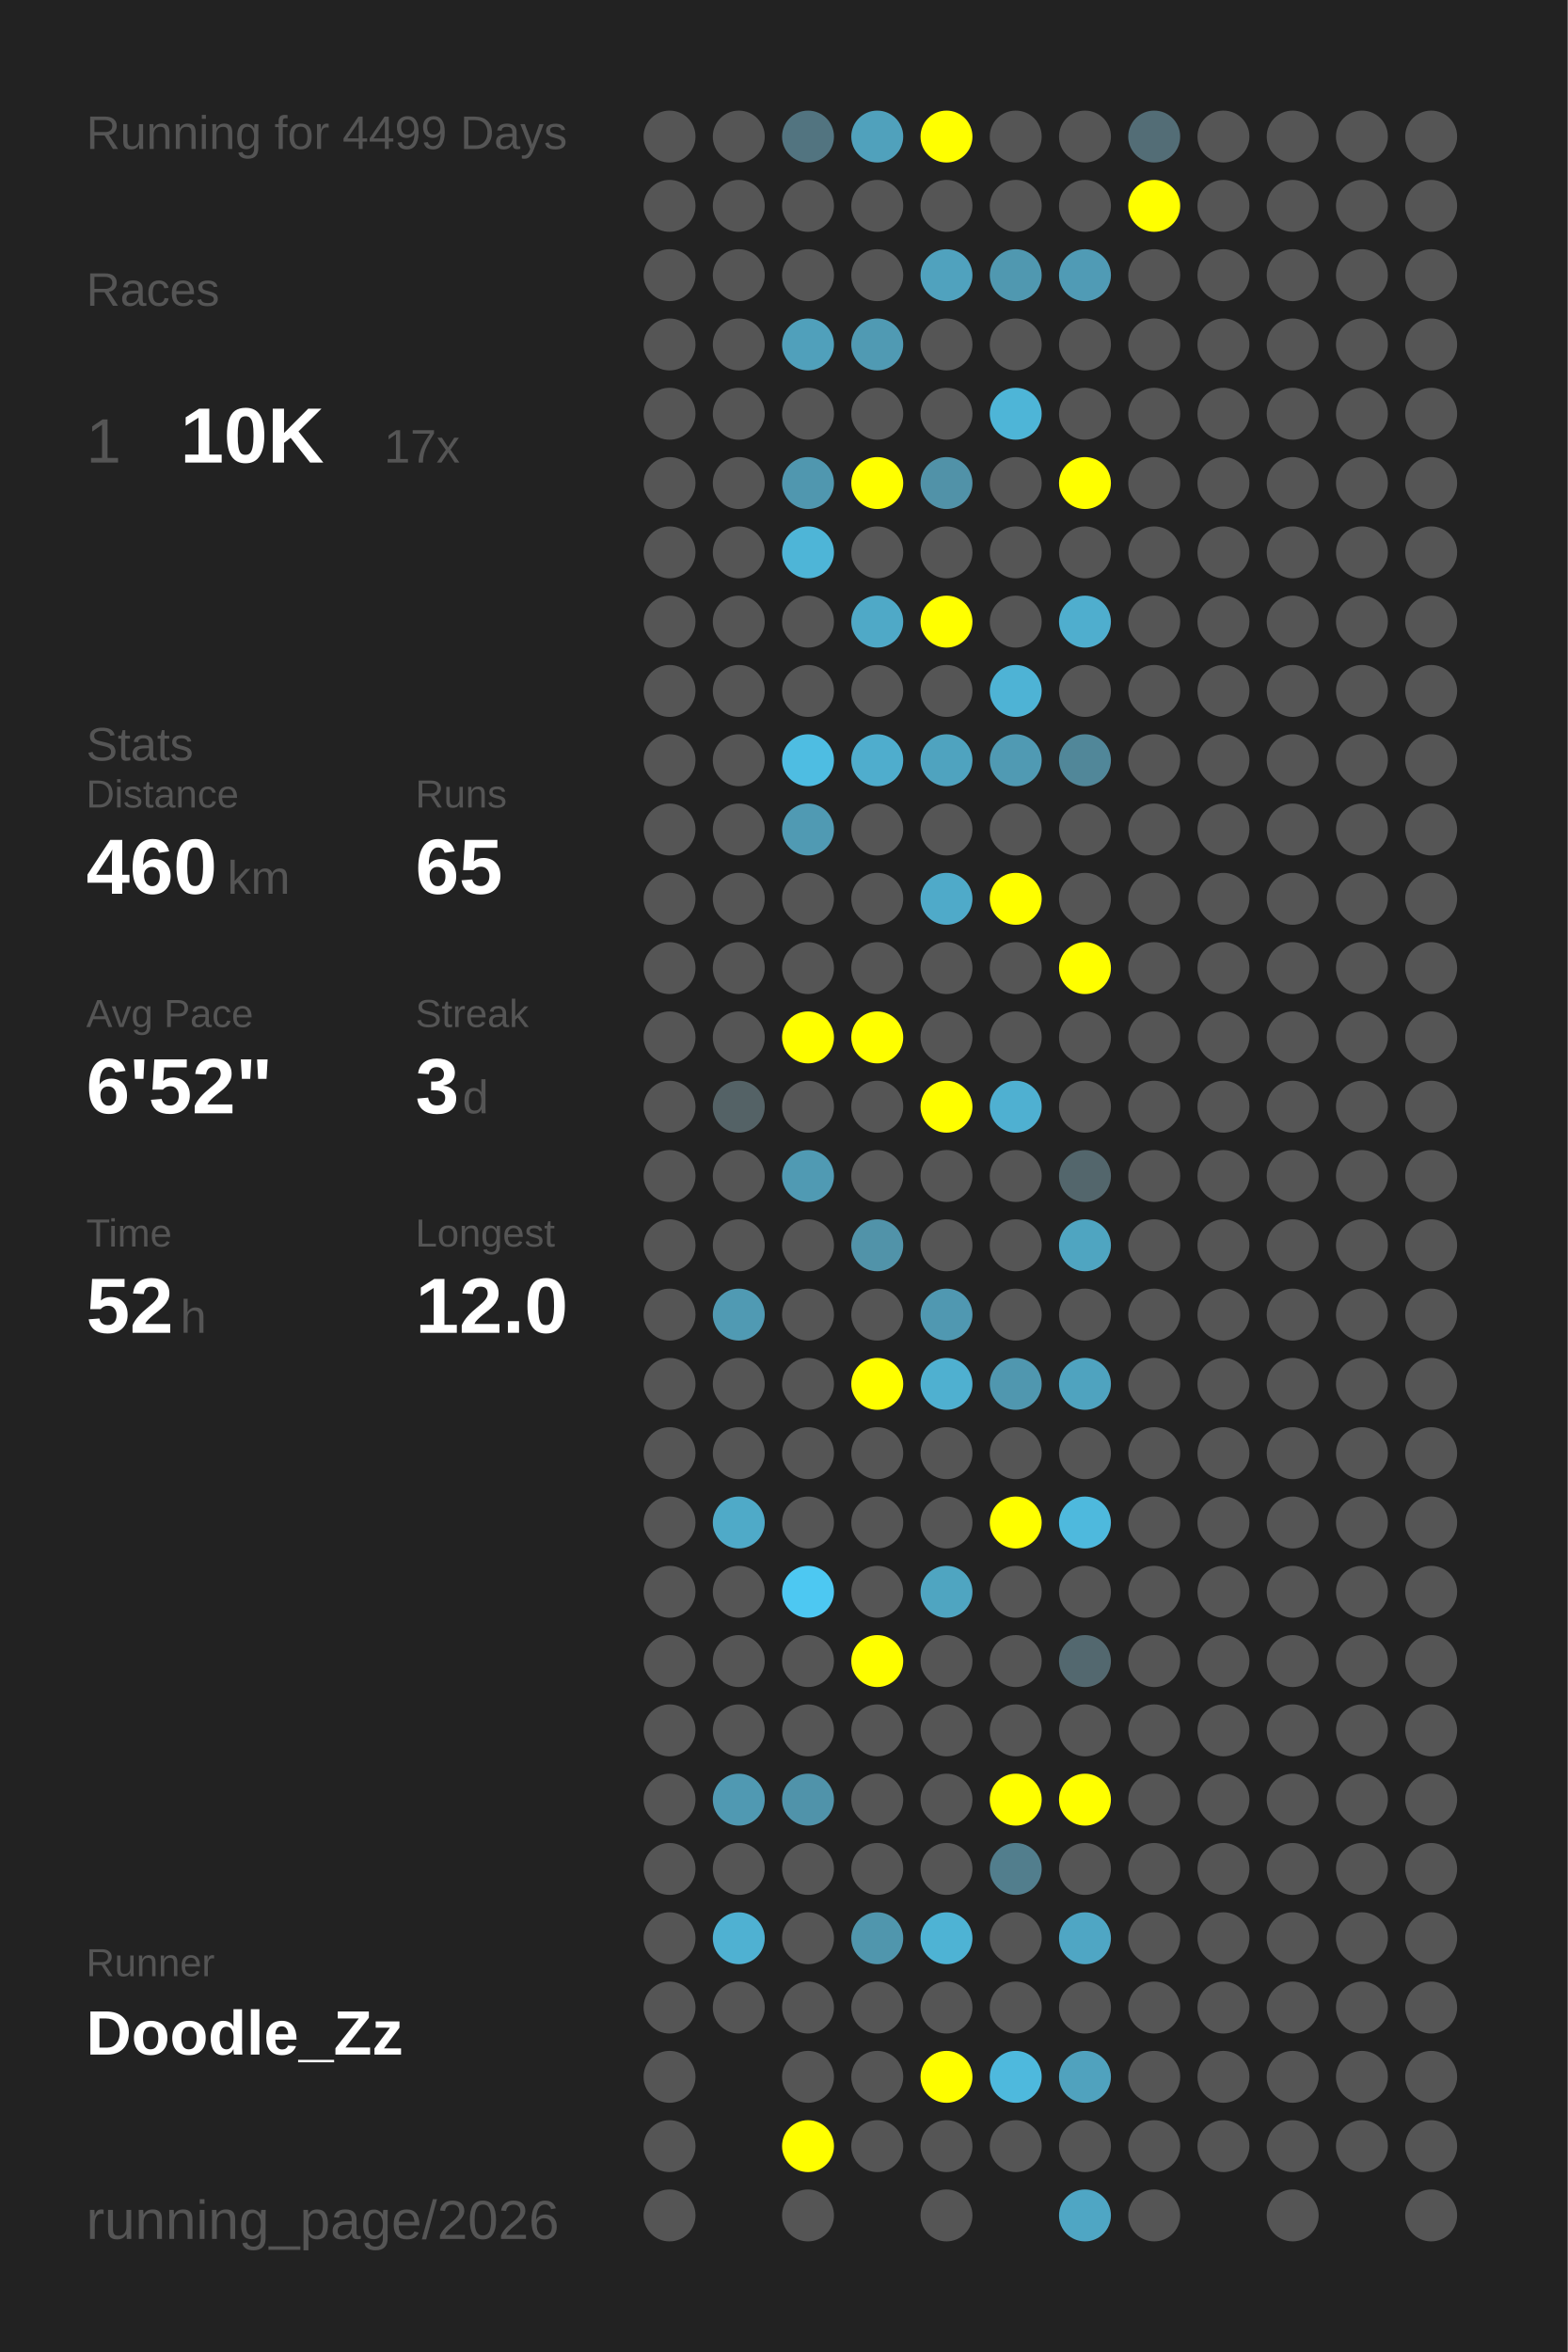
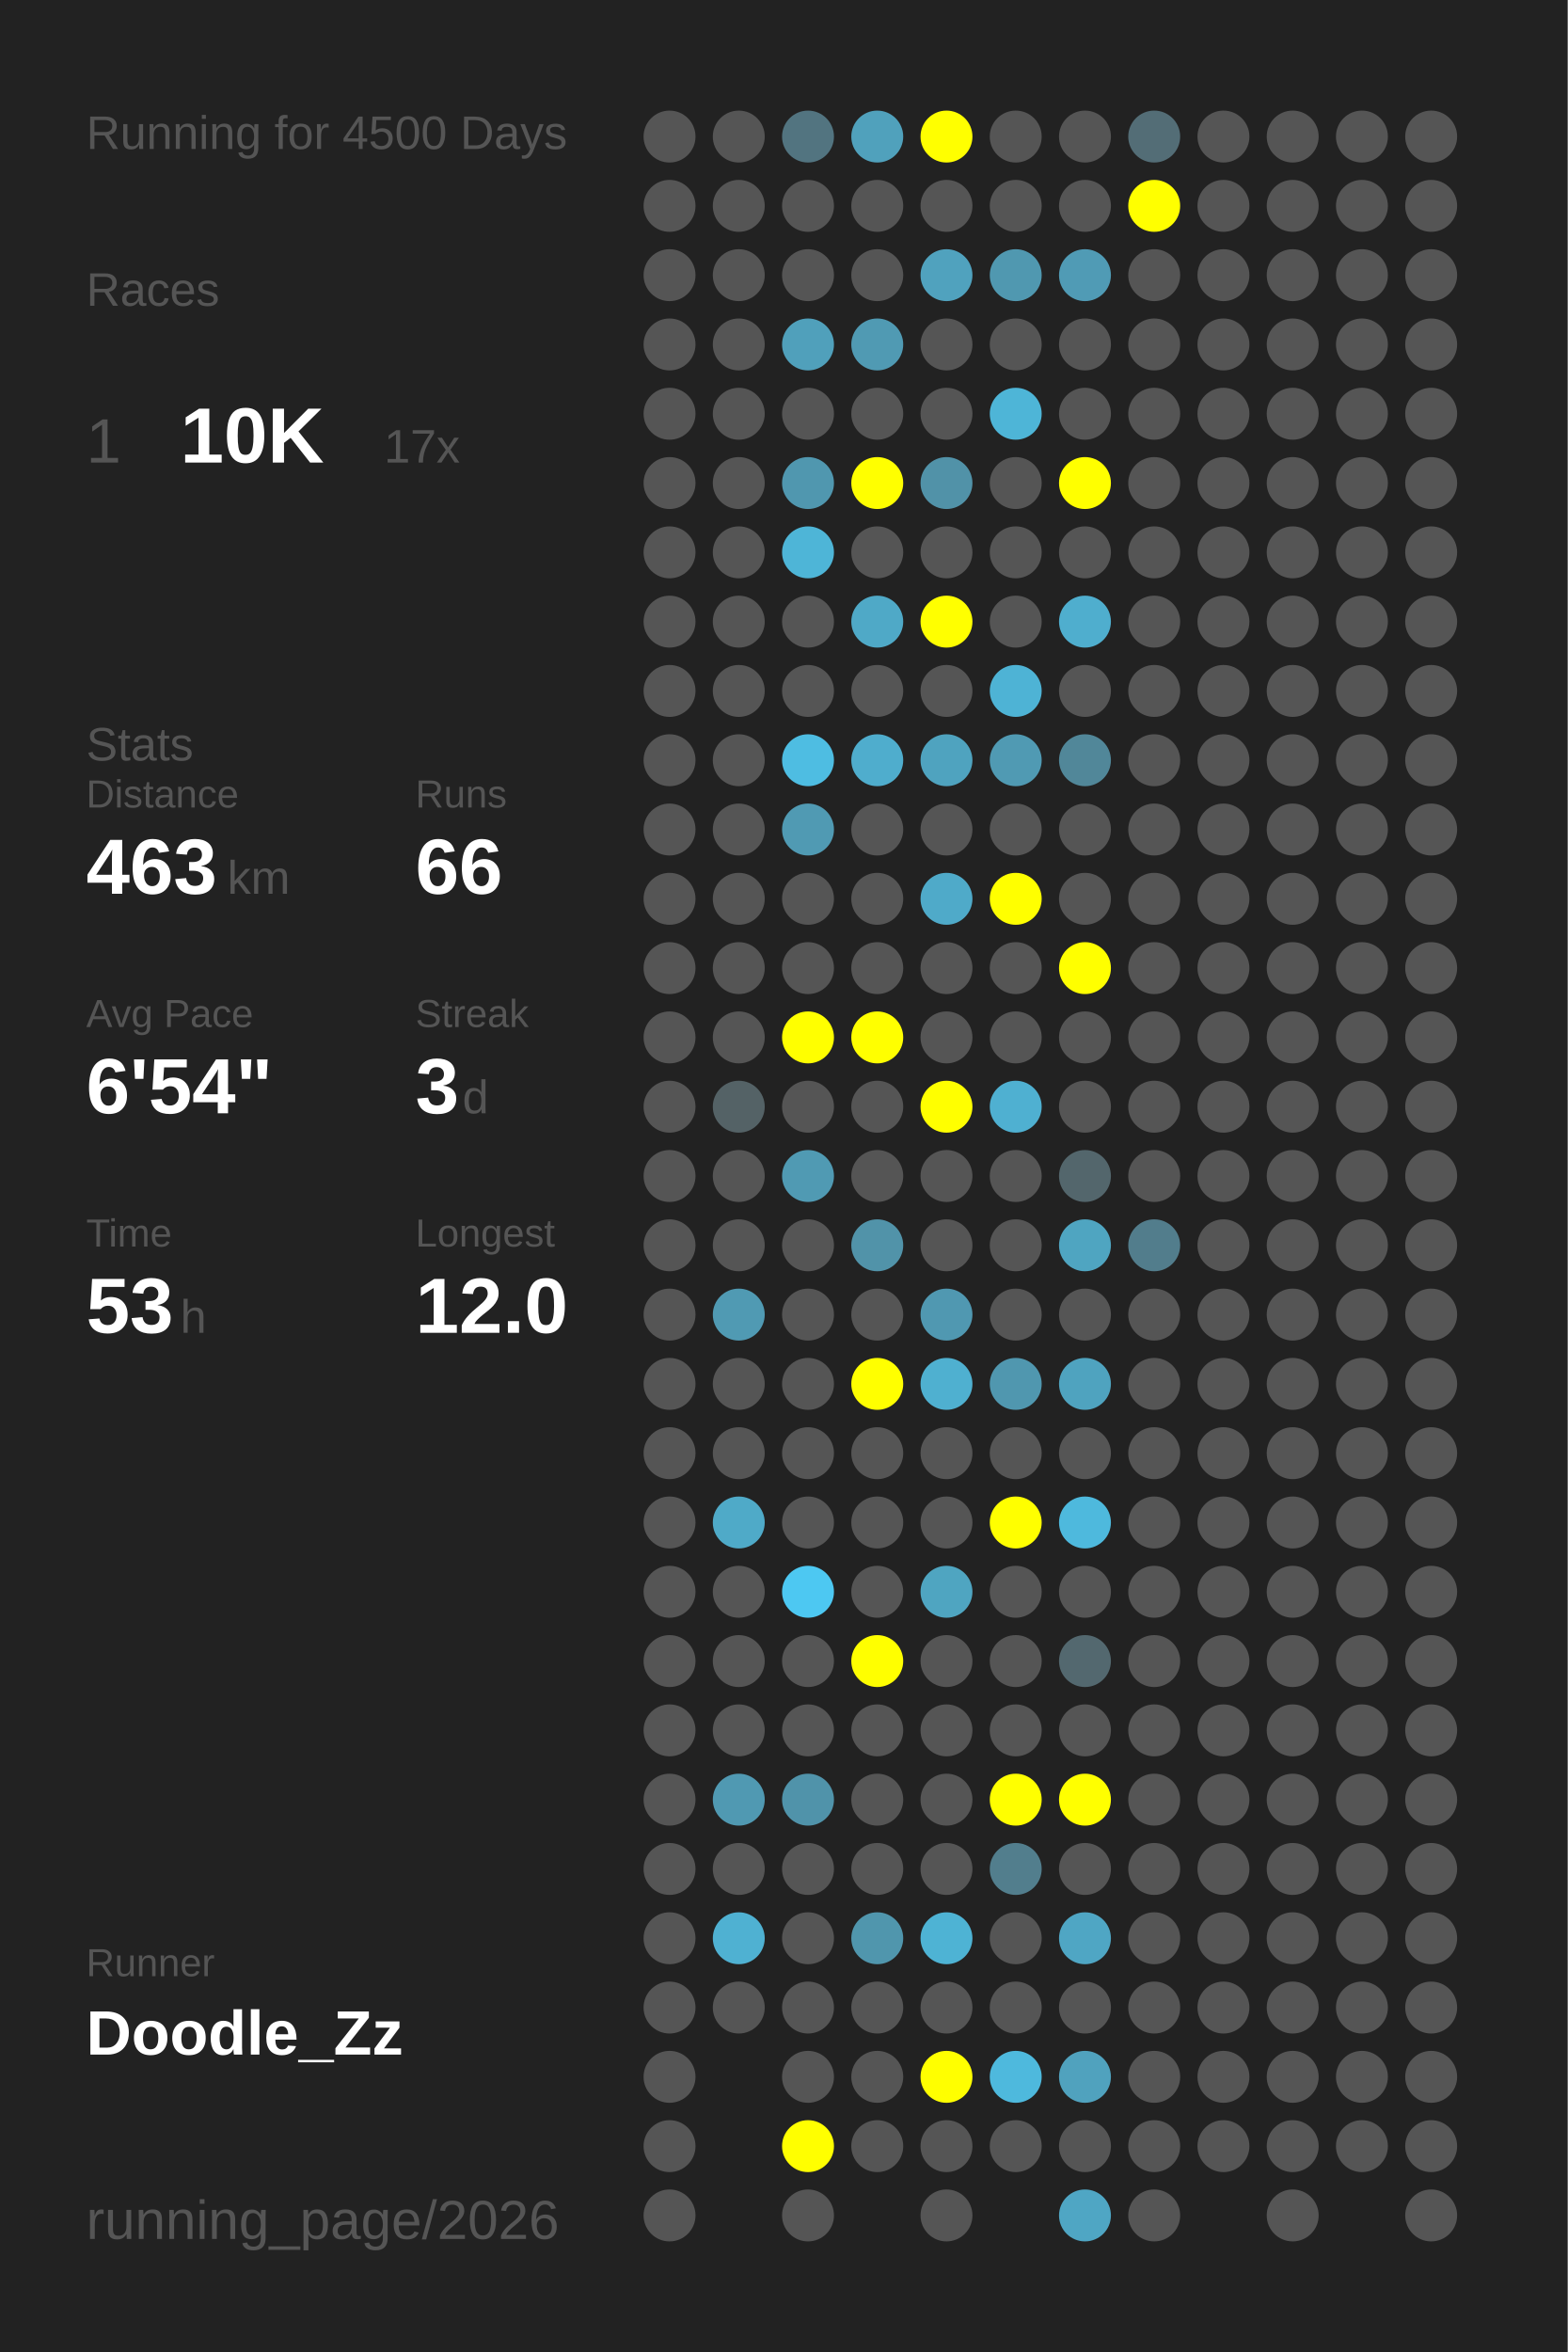
<svg xmlns="http://www.w3.org/2000/svg" baseProfile="full" height="300mm" version="1.1" viewBox="0,0,200,300" width="200mm">
  <defs />
  <rect fill="#222222" height="300" width="200" x="0" y="0" />
-   <text fill="#555555" style="font-size:6px; font-family:Arial;" x="11" y="19">Running for 4499 Days</text>
+   <text fill="#555555" style="font-size:6px; font-family:Arial;" x="11" y="19">Running for 4500 Days</text>
  <text fill="#555555" style="font-size:6px; font-family:Arial;" x="11" y="39">Races</text>
  <text fill="#555555" style="font-size:8px; font-family:Arial;" x="11" y="59">1</text>
  <text fill="#FFFFFF" style="font-size:10px; font-family:Arial; font-weight:bold;" x="23" y="59">10K</text>
  <text fill="#555555" style="font-size:6px; font-family:Arial;" x="49" y="59">17x</text>
  <text fill="#555555" style="font-size:6px; font-family:Arial;" x="11" y="97">Stats</text>
  <text fill="#555555" style="font-size:5px; font-family:Arial;" x="11" y="103">Distance</text>
-   <text fill="#FFFFFF" style="font-size:10px; font-family:Arial; font-weight:bold;" x="11" y="114">460</text>
+   <text fill="#FFFFFF" style="font-size:10px; font-family:Arial; font-weight:bold;" x="11" y="114">463</text>
  <text fill="#555555" style="font-size:6px; font-family:Arial;" x="29" y="114">km</text>
  <text fill="#555555" style="font-size:5px; font-family:Arial;" x="53" y="103">Runs</text>
-   <text fill="#FFFFFF" style="font-size:10px; font-family:Arial; font-weight:bold;" x="53" y="114">65</text>
+   <text fill="#FFFFFF" style="font-size:10px; font-family:Arial; font-weight:bold;" x="53" y="114">66</text>
  <text fill="#555555" style="font-size:5px; font-family:Arial;" x="11" y="131">Avg Pace</text>
-   <text fill="#FFFFFF" style="font-size:10px; font-family:Arial; font-weight:bold;" x="11" y="142">6'52"</text>
+   <text fill="#FFFFFF" style="font-size:10px; font-family:Arial; font-weight:bold;" x="11" y="142">6'54"</text>
  <text fill="#555555" style="font-size:5px; font-family:Arial;" x="53" y="131">Streak</text>
  <text fill="#FFFFFF" style="font-size:10px; font-family:Arial; font-weight:bold;" x="53" y="142">3</text>
  <text fill="#555555" style="font-size:6px; font-family:Arial;" x="59" y="142">d</text>
  <text fill="#555555" style="font-size:5px; font-family:Arial;" x="11" y="159">Time</text>
-   <text fill="#FFFFFF" style="font-size:10px; font-family:Arial; font-weight:bold;" x="11" y="170">52</text>
+   <text fill="#FFFFFF" style="font-size:10px; font-family:Arial; font-weight:bold;" x="11" y="170">53</text>
  <text fill="#555555" style="font-size:6px; font-family:Arial;" x="23" y="170">h</text>
  <text fill="#555555" style="font-size:5px; font-family:Arial;" x="53" y="159">Longest</text>
  <text fill="#FFFFFF" style="font-size:10px; font-family:Arial; font-weight:bold;" x="53" y="170">12.0</text>
  <text fill="#555555" style="font-size:5px; font-family:Arial;" x="11" y="252.065">Runner</text>
  <text fill="#FFFFFF" style="font-size:8px; font-family:Arial; font-weight:bold;" x="11" y="262.065">Doodle_Zz</text>
  <text fill="#555555" style="font-size:7px; font-family:Arial;" x="11" y="285.581">running_page/2026</text>
  <circle cx="85.417" cy="17.419" fill="#555555" r="3.312" />
  <circle cx="85.417" cy="26.258" fill="#555555" r="3.312" />
  <circle cx="85.417" cy="35.097" fill="#555555" r="3.312" />
  <circle cx="85.417" cy="43.935" fill="#555555" r="3.312" />
  <circle cx="85.417" cy="52.774" fill="#555555" r="3.312" />
  <circle cx="85.417" cy="61.613" fill="#555555" r="3.312" />
  <circle cx="85.417" cy="70.452" fill="#555555" r="3.312" />
  <circle cx="85.417" cy="79.29" fill="#555555" r="3.312" />
  <circle cx="85.417" cy="88.129" fill="#555555" r="3.312" />
  <circle cx="85.417" cy="96.968" fill="#555555" r="3.312" />
  <circle cx="85.417" cy="105.806" fill="#555555" r="3.312" />
  <circle cx="85.417" cy="114.645" fill="#555555" r="3.312" />
  <circle cx="85.417" cy="123.484" fill="#555555" r="3.312" />
  <circle cx="85.417" cy="132.323" fill="#555555" r="3.312" />
  <circle cx="85.417" cy="141.161" fill="#555555" r="3.312" />
  <circle cx="85.417" cy="150" fill="#555555" r="3.312" />
  <circle cx="85.417" cy="158.839" fill="#555555" r="3.312" />
  <circle cx="85.417" cy="167.677" fill="#555555" r="3.312" />
  <circle cx="85.417" cy="176.516" fill="#555555" r="3.312" />
  <circle cx="85.417" cy="185.355" fill="#555555" r="3.312" />
  <circle cx="85.417" cy="194.194" fill="#555555" r="3.312" />
  <circle cx="85.417" cy="203.032" fill="#555555" r="3.312" />
  <circle cx="85.417" cy="211.871" fill="#555555" r="3.312" />
  <circle cx="85.417" cy="220.71" fill="#555555" r="3.312" />
  <circle cx="85.417" cy="229.548" fill="#555555" r="3.312" />
  <circle cx="85.417" cy="238.387" fill="#555555" r="3.312" />
  <circle cx="85.417" cy="247.226" fill="#555555" r="3.312" />
  <circle cx="85.417" cy="256.065" fill="#555555" r="3.312" />
  <circle cx="85.417" cy="264.903" fill="#555555" r="3.312" />
  <circle cx="85.417" cy="273.742" fill="#555555" r="3.312" />
  <circle cx="85.417" cy="282.581" fill="#555555" r="3.312" />
  <circle cx="94.25" cy="17.419" fill="#555555" r="3.312" />
  <circle cx="94.25" cy="26.258" fill="#555555" r="3.312" />
  <circle cx="94.25" cy="35.097" fill="#555555" r="3.312" />
  <circle cx="94.25" cy="43.935" fill="#555555" r="3.312" />
  <circle cx="94.25" cy="52.774" fill="#555555" r="3.312" />
  <circle cx="94.25" cy="61.613" fill="#555555" r="3.312" />
  <circle cx="94.25" cy="70.452" fill="#555555" r="3.312" />
  <circle cx="94.25" cy="79.29" fill="#555555" r="3.312" />
  <circle cx="94.25" cy="88.129" fill="#555555" r="3.312" />
  <circle cx="94.25" cy="96.968" fill="#555555" r="3.312" />
  <circle cx="94.25" cy="105.806" fill="#555555" r="3.312" />
  <circle cx="94.25" cy="114.645" fill="#555555" r="3.312" />
  <circle cx="94.25" cy="123.484" fill="#555555" r="3.312" />
  <circle cx="94.25" cy="132.323" fill="#555555" r="3.312" />
  <circle cx="94.25" cy="141.161" fill="#546266" r="3.312" />
  <circle cx="94.25" cy="150" fill="#555555" r="3.312" />
  <circle cx="94.25" cy="158.839" fill="#555555" r="3.312" />
  <circle cx="94.25" cy="167.677" fill="#509ab3" r="3.312" />
  <circle cx="94.25" cy="176.516" fill="#555555" r="3.312" />
  <circle cx="94.25" cy="185.355" fill="#555555" r="3.312" />
  <circle cx="94.25" cy="194.194" fill="#4faac8" r="3.312" />
  <circle cx="94.25" cy="203.032" fill="#555555" r="3.312" />
  <circle cx="94.25" cy="211.871" fill="#555555" r="3.312" />
  <circle cx="94.25" cy="220.71" fill="#555555" r="3.312" />
  <circle cx="94.25" cy="229.548" fill="#5099b2" r="3.312" />
  <circle cx="94.25" cy="238.387" fill="#555555" r="3.312" />
  <circle cx="94.25" cy="247.226" fill="#4fb1d2" r="3.312" />
  <circle cx="94.25" cy="256.065" fill="#555555" r="3.312" />
  <circle cx="103.083" cy="17.419" fill="#527480" r="3.312" />
  <circle cx="103.083" cy="26.258" fill="#555555" r="3.312" />
  <circle cx="103.083" cy="35.097" fill="#555555" r="3.312" />
  <circle cx="103.083" cy="43.935" fill="#50a0bb" r="3.312" />
  <circle cx="103.083" cy="52.774" fill="#555555" r="3.312" />
  <circle cx="103.083" cy="61.613" fill="#5097af" r="3.312" />
  <circle cx="103.083" cy="70.452" fill="#4eb5d7" r="3.312" />
  <circle cx="103.083" cy="79.29" fill="#555555" r="3.312" />
  <circle cx="103.083" cy="88.129" fill="#555555" r="3.312" />
  <circle cx="103.083" cy="96.968" fill="#4ebde2" r="3.312" />
  <circle cx="103.083" cy="105.806" fill="#509ab3" r="3.312" />
  <circle cx="103.083" cy="114.645" fill="#555555" r="3.312" />
  <circle cx="103.083" cy="123.484" fill="#555555" r="3.312" />
  <circle cx="103.083" cy="132.323" fill="#FFFF00" r="3.312" />
  <circle cx="103.083" cy="141.161" fill="#555555" r="3.312" />
  <circle cx="103.083" cy="150" fill="#509ab3" r="3.312" />
  <circle cx="103.083" cy="158.839" fill="#555555" r="3.312" />
  <circle cx="103.083" cy="167.677" fill="#555555" r="3.312" />
  <circle cx="103.083" cy="176.516" fill="#555555" r="3.312" />
  <circle cx="103.083" cy="185.355" fill="#555555" r="3.312" />
  <circle cx="103.083" cy="194.194" fill="#555555" r="3.312" />
  <circle cx="103.083" cy="203.032" fill="#4dc8f2" r="3.312" />
  <circle cx="103.083" cy="211.871" fill="#555555" r="3.312" />
  <circle cx="103.083" cy="220.71" fill="#555555" r="3.312" />
  <circle cx="103.083" cy="229.548" fill="#5093aa" r="3.312" />
  <circle cx="103.083" cy="238.387" fill="#555555" r="3.312" />
  <circle cx="103.083" cy="247.226" fill="#555555" r="3.312" />
  <circle cx="103.083" cy="256.065" fill="#555555" r="3.312" />
  <circle cx="103.083" cy="264.903" fill="#555555" r="3.312" />
  <circle cx="103.083" cy="273.742" fill="#FFFF00" r="3.312" />
  <circle cx="103.083" cy="282.581" fill="#555555" r="3.312" />
  <circle cx="111.917" cy="17.419" fill="#50a1bc" r="3.312" />
  <circle cx="111.917" cy="26.258" fill="#555555" r="3.312" />
  <circle cx="111.917" cy="35.097" fill="#555555" r="3.312" />
  <circle cx="111.917" cy="43.935" fill="#509ab3" r="3.312" />
  <circle cx="111.917" cy="52.774" fill="#555555" r="3.312" />
  <circle cx="111.917" cy="61.613" fill="#FFFF00" r="3.312" />
  <circle cx="111.917" cy="70.452" fill="#555555" r="3.312" />
  <circle cx="111.917" cy="79.29" fill="#4fa9c7" r="3.312" />
  <circle cx="111.917" cy="88.129" fill="#555555" r="3.312" />
  <circle cx="111.917" cy="96.968" fill="#4fadcd" r="3.312" />
  <circle cx="111.917" cy="105.806" fill="#555555" r="3.312" />
  <circle cx="111.917" cy="114.645" fill="#555555" r="3.312" />
  <circle cx="111.917" cy="123.484" fill="#555555" r="3.312" />
  <circle cx="111.917" cy="132.323" fill="#FFFF00" r="3.312" />
  <circle cx="111.917" cy="141.161" fill="#555555" r="3.312" />
  <circle cx="111.917" cy="150" fill="#555555" r="3.312" />
  <circle cx="111.917" cy="158.839" fill="#5193a9" r="3.312" />
  <circle cx="111.917" cy="167.677" fill="#555555" r="3.312" />
  <circle cx="111.917" cy="176.516" fill="#FFFF00" r="3.312" />
  <circle cx="111.917" cy="185.355" fill="#555555" r="3.312" />
  <circle cx="111.917" cy="194.194" fill="#555555" r="3.312" />
  <circle cx="111.917" cy="203.032" fill="#555555" r="3.312" />
  <circle cx="111.917" cy="211.871" fill="#FFFF00" r="3.312" />
  <circle cx="111.917" cy="220.71" fill="#555555" r="3.312" />
  <circle cx="111.917" cy="229.548" fill="#555555" r="3.312" />
  <circle cx="111.917" cy="238.387" fill="#555555" r="3.312" />
  <circle cx="111.917" cy="247.226" fill="#5096ad" r="3.312" />
  <circle cx="111.917" cy="256.065" fill="#555555" r="3.312" />
  <circle cx="111.917" cy="264.903" fill="#555555" r="3.312" />
  <circle cx="111.917" cy="273.742" fill="#555555" r="3.312" />
  <circle cx="120.75" cy="17.419" fill="#FFFF00" r="3.312" />
  <circle cx="120.75" cy="26.258" fill="#555555" r="3.312" />
  <circle cx="120.75" cy="35.097" fill="#50a2be" r="3.312" />
  <circle cx="120.75" cy="43.935" fill="#555555" r="3.312" />
  <circle cx="120.75" cy="52.774" fill="#555555" r="3.312" />
  <circle cx="120.75" cy="61.613" fill="#5192a8" r="3.312" />
  <circle cx="120.75" cy="70.452" fill="#555555" r="3.312" />
  <circle cx="120.75" cy="79.29" fill="#FFFF00" r="3.312" />
  <circle cx="120.75" cy="88.129" fill="#555555" r="3.312" />
  <circle cx="120.75" cy="96.968" fill="#4fa3bf" r="3.312" />
  <circle cx="120.75" cy="105.806" fill="#555555" r="3.312" />
  <circle cx="120.75" cy="114.645" fill="#4faac9" r="3.312" />
  <circle cx="120.75" cy="123.484" fill="#555555" r="3.312" />
  <circle cx="120.75" cy="132.323" fill="#555555" r="3.312" />
  <circle cx="120.75" cy="141.161" fill="#FFFF00" r="3.312" />
  <circle cx="120.75" cy="150" fill="#555555" r="3.312" />
  <circle cx="120.75" cy="158.839" fill="#555555" r="3.312" />
  <circle cx="120.75" cy="167.677" fill="#5098b1" r="3.312" />
  <circle cx="120.75" cy="176.516" fill="#4fb0d0" r="3.312" />
  <circle cx="120.75" cy="185.355" fill="#555555" r="3.312" />
  <circle cx="120.75" cy="194.194" fill="#555555" r="3.312" />
  <circle cx="120.75" cy="203.032" fill="#4fa5c1" r="3.312" />
  <circle cx="120.75" cy="211.871" fill="#555555" r="3.312" />
  <circle cx="120.75" cy="220.71" fill="#555555" r="3.312" />
  <circle cx="120.75" cy="229.548" fill="#555555" r="3.312" />
  <circle cx="120.75" cy="238.387" fill="#555555" r="3.312" />
  <circle cx="120.75" cy="247.226" fill="#4eb3d4" r="3.312" />
  <circle cx="120.75" cy="256.065" fill="#555555" r="3.312" />
  <circle cx="120.75" cy="264.903" fill="#FFFF00" r="3.312" />
  <circle cx="120.75" cy="273.742" fill="#555555" r="3.312" />
  <circle cx="120.75" cy="282.581" fill="#555555" r="3.312" />
  <circle cx="129.583" cy="17.419" fill="#555555" r="3.312" />
  <circle cx="129.583" cy="26.258" fill="#555555" r="3.312" />
  <circle cx="129.583" cy="35.097" fill="#5098b0" r="3.312" />
  <circle cx="129.583" cy="43.935" fill="#555555" r="3.312" />
  <circle cx="129.583" cy="52.774" fill="#4eb5d7" r="3.312" />
  <circle cx="129.583" cy="61.613" fill="#555555" r="3.312" />
  <circle cx="129.583" cy="70.452" fill="#555555" r="3.312" />
  <circle cx="129.583" cy="79.29" fill="#555555" r="3.312" />
  <circle cx="129.583" cy="88.129" fill="#4eb3d5" r="3.312" />
  <circle cx="129.583" cy="96.968" fill="#509ab3" r="3.312" />
  <circle cx="129.583" cy="105.806" fill="#555555" r="3.312" />
  <circle cx="129.583" cy="114.645" fill="#FFFF00" r="3.312" />
  <circle cx="129.583" cy="123.484" fill="#555555" r="3.312" />
  <circle cx="129.583" cy="132.323" fill="#555555" r="3.312" />
  <circle cx="129.583" cy="141.161" fill="#4fb0d1" r="3.312" />
  <circle cx="129.583" cy="150" fill="#555555" r="3.312" />
  <circle cx="129.583" cy="158.839" fill="#555555" r="3.312" />
  <circle cx="129.583" cy="167.677" fill="#555555" r="3.312" />
  <circle cx="129.583" cy="176.516" fill="#5097af" r="3.312" />
  <circle cx="129.583" cy="185.355" fill="#555555" r="3.312" />
  <circle cx="129.583" cy="194.194" fill="#FFFF00" r="3.312" />
  <circle cx="129.583" cy="203.032" fill="#555555" r="3.312" />
  <circle cx="129.583" cy="211.871" fill="#555555" r="3.312" />
  <circle cx="129.583" cy="220.71" fill="#555555" r="3.312" />
  <circle cx="129.583" cy="229.548" fill="#FFFF00" r="3.312" />
  <circle cx="129.583" cy="238.387" fill="#527e8d" r="3.312" />
  <circle cx="129.583" cy="247.226" fill="#555555" r="3.312" />
  <circle cx="129.583" cy="256.065" fill="#555555" r="3.312" />
  <circle cx="129.583" cy="264.903" fill="#4eb9dd" r="3.312" />
  <circle cx="129.583" cy="273.742" fill="#555555" r="3.312" />
  <circle cx="138.417" cy="17.419" fill="#555555" r="3.312" />
  <circle cx="138.417" cy="26.258" fill="#555555" r="3.312" />
  <circle cx="138.417" cy="35.097" fill="#509bb5" r="3.312" />
  <circle cx="138.417" cy="43.935" fill="#555555" r="3.312" />
  <circle cx="138.417" cy="52.774" fill="#555555" r="3.312" />
  <circle cx="138.417" cy="61.613" fill="#FFFF00" r="3.312" />
  <circle cx="138.417" cy="70.452" fill="#555555" r="3.312" />
  <circle cx="138.417" cy="79.29" fill="#4faece" r="3.312" />
  <circle cx="138.417" cy="88.129" fill="#555555" r="3.312" />
  <circle cx="138.417" cy="96.968" fill="#518799" r="3.312" />
  <circle cx="138.417" cy="105.806" fill="#555555" r="3.312" />
  <circle cx="138.417" cy="114.645" fill="#555555" r="3.312" />
  <circle cx="138.417" cy="123.484" fill="#FFFF00" r="3.312" />
  <circle cx="138.417" cy="132.323" fill="#555555" r="3.312" />
  <circle cx="138.417" cy="141.161" fill="#555555" r="3.312" />
  <circle cx="138.417" cy="150" fill="#53666c" r="3.312" />
  <circle cx="138.417" cy="158.839" fill="#4fa5c1" r="3.312" />
  <circle cx="138.417" cy="167.677" fill="#555555" r="3.312" />
  <circle cx="138.417" cy="176.516" fill="#4fa3bf" r="3.312" />
  <circle cx="138.417" cy="185.355" fill="#555555" r="3.312" />
  <circle cx="138.417" cy="194.194" fill="#4eb9dd" r="3.312" />
  <circle cx="138.417" cy="203.032" fill="#555555" r="3.312" />
  <circle cx="138.417" cy="211.871" fill="#53686f" r="3.312" />
  <circle cx="138.417" cy="220.71" fill="#555555" r="3.312" />
  <circle cx="138.417" cy="229.548" fill="#FFFF00" r="3.312" />
  <circle cx="138.417" cy="238.387" fill="#555555" r="3.312" />
  <circle cx="138.417" cy="247.226" fill="#4fa6c4" r="3.312" />
  <circle cx="138.417" cy="256.065" fill="#555555" r="3.312" />
  <circle cx="138.417" cy="264.903" fill="#50a2be" r="3.312" />
  <circle cx="138.417" cy="273.742" fill="#555555" r="3.312" />
  <circle cx="138.417" cy="282.581" fill="#4fa6c4" r="3.312" />
  <circle cx="147.25" cy="17.419" fill="#536d76" r="3.312" />
  <circle cx="147.25" cy="26.258" fill="#FFFF00" r="3.312" />
  <circle cx="147.25" cy="35.097" fill="#555555" r="3.312" />
  <circle cx="147.25" cy="43.935" fill="#555555" r="3.312" />
  <circle cx="147.25" cy="52.774" fill="#555555" r="3.312" />
  <circle cx="147.25" cy="61.613" fill="#555555" r="3.312" />
  <circle cx="147.25" cy="70.452" fill="#555555" r="3.312" />
  <circle cx="147.25" cy="79.29" fill="#555555" r="3.312" />
  <circle cx="147.25" cy="88.129" fill="#555555" r="3.312" />
  <circle cx="147.25" cy="96.968" fill="#555555" r="3.312" />
  <circle cx="147.25" cy="105.806" fill="#555555" r="3.312" />
  <circle cx="147.25" cy="114.645" fill="#555555" r="3.312" />
  <circle cx="147.25" cy="123.484" fill="#555555" r="3.312" />
  <circle cx="147.25" cy="132.323" fill="#555555" r="3.312" />
  <circle cx="147.25" cy="141.161" fill="#555555" r="3.312" />
  <circle cx="147.25" cy="150" fill="#555555" r="3.312" />
-   <circle cx="147.25" cy="158.839" fill="#555555" r="3.312" />
+   <circle cx="147.25" cy="158.839" fill="#527d8c" r="3.312" />
  <circle cx="147.25" cy="167.677" fill="#555555" r="3.312" />
  <circle cx="147.25" cy="176.516" fill="#555555" r="3.312" />
  <circle cx="147.25" cy="185.355" fill="#555555" r="3.312" />
  <circle cx="147.25" cy="194.194" fill="#555555" r="3.312" />
  <circle cx="147.25" cy="203.032" fill="#555555" r="3.312" />
  <circle cx="147.25" cy="211.871" fill="#555555" r="3.312" />
  <circle cx="147.25" cy="220.71" fill="#555555" r="3.312" />
  <circle cx="147.25" cy="229.548" fill="#555555" r="3.312" />
  <circle cx="147.25" cy="238.387" fill="#555555" r="3.312" />
  <circle cx="147.25" cy="247.226" fill="#555555" r="3.312" />
  <circle cx="147.25" cy="256.065" fill="#555555" r="3.312" />
  <circle cx="147.25" cy="264.903" fill="#555555" r="3.312" />
  <circle cx="147.25" cy="273.742" fill="#555555" r="3.312" />
  <circle cx="147.25" cy="282.581" fill="#555555" r="3.312" />
  <circle cx="156.083" cy="17.419" fill="#555555" r="3.312" />
  <circle cx="156.083" cy="26.258" fill="#555555" r="3.312" />
  <circle cx="156.083" cy="35.097" fill="#555555" r="3.312" />
  <circle cx="156.083" cy="43.935" fill="#555555" r="3.312" />
  <circle cx="156.083" cy="52.774" fill="#555555" r="3.312" />
  <circle cx="156.083" cy="61.613" fill="#555555" r="3.312" />
  <circle cx="156.083" cy="70.452" fill="#555555" r="3.312" />
  <circle cx="156.083" cy="79.29" fill="#555555" r="3.312" />
  <circle cx="156.083" cy="88.129" fill="#555555" r="3.312" />
  <circle cx="156.083" cy="96.968" fill="#555555" r="3.312" />
  <circle cx="156.083" cy="105.806" fill="#555555" r="3.312" />
  <circle cx="156.083" cy="114.645" fill="#555555" r="3.312" />
  <circle cx="156.083" cy="123.484" fill="#555555" r="3.312" />
  <circle cx="156.083" cy="132.323" fill="#555555" r="3.312" />
  <circle cx="156.083" cy="141.161" fill="#555555" r="3.312" />
  <circle cx="156.083" cy="150" fill="#555555" r="3.312" />
  <circle cx="156.083" cy="158.839" fill="#555555" r="3.312" />
  <circle cx="156.083" cy="167.677" fill="#555555" r="3.312" />
  <circle cx="156.083" cy="176.516" fill="#555555" r="3.312" />
  <circle cx="156.083" cy="185.355" fill="#555555" r="3.312" />
  <circle cx="156.083" cy="194.194" fill="#555555" r="3.312" />
  <circle cx="156.083" cy="203.032" fill="#555555" r="3.312" />
  <circle cx="156.083" cy="211.871" fill="#555555" r="3.312" />
  <circle cx="156.083" cy="220.71" fill="#555555" r="3.312" />
  <circle cx="156.083" cy="229.548" fill="#555555" r="3.312" />
  <circle cx="156.083" cy="238.387" fill="#555555" r="3.312" />
  <circle cx="156.083" cy="247.226" fill="#555555" r="3.312" />
  <circle cx="156.083" cy="256.065" fill="#555555" r="3.312" />
  <circle cx="156.083" cy="264.903" fill="#555555" r="3.312" />
  <circle cx="156.083" cy="273.742" fill="#555555" r="3.312" />
  <circle cx="164.917" cy="17.419" fill="#555555" r="3.312" />
  <circle cx="164.917" cy="26.258" fill="#555555" r="3.312" />
  <circle cx="164.917" cy="35.097" fill="#555555" r="3.312" />
  <circle cx="164.917" cy="43.935" fill="#555555" r="3.312" />
  <circle cx="164.917" cy="52.774" fill="#555555" r="3.312" />
  <circle cx="164.917" cy="61.613" fill="#555555" r="3.312" />
  <circle cx="164.917" cy="70.452" fill="#555555" r="3.312" />
  <circle cx="164.917" cy="79.29" fill="#555555" r="3.312" />
  <circle cx="164.917" cy="88.129" fill="#555555" r="3.312" />
  <circle cx="164.917" cy="96.968" fill="#555555" r="3.312" />
  <circle cx="164.917" cy="105.806" fill="#555555" r="3.312" />
  <circle cx="164.917" cy="114.645" fill="#555555" r="3.312" />
  <circle cx="164.917" cy="123.484" fill="#555555" r="3.312" />
  <circle cx="164.917" cy="132.323" fill="#555555" r="3.312" />
  <circle cx="164.917" cy="141.161" fill="#555555" r="3.312" />
  <circle cx="164.917" cy="150" fill="#555555" r="3.312" />
  <circle cx="164.917" cy="158.839" fill="#555555" r="3.312" />
  <circle cx="164.917" cy="167.677" fill="#555555" r="3.312" />
  <circle cx="164.917" cy="176.516" fill="#555555" r="3.312" />
  <circle cx="164.917" cy="185.355" fill="#555555" r="3.312" />
  <circle cx="164.917" cy="194.194" fill="#555555" r="3.312" />
  <circle cx="164.917" cy="203.032" fill="#555555" r="3.312" />
  <circle cx="164.917" cy="211.871" fill="#555555" r="3.312" />
  <circle cx="164.917" cy="220.71" fill="#555555" r="3.312" />
  <circle cx="164.917" cy="229.548" fill="#555555" r="3.312" />
  <circle cx="164.917" cy="238.387" fill="#555555" r="3.312" />
  <circle cx="164.917" cy="247.226" fill="#555555" r="3.312" />
  <circle cx="164.917" cy="256.065" fill="#555555" r="3.312" />
  <circle cx="164.917" cy="264.903" fill="#555555" r="3.312" />
  <circle cx="164.917" cy="273.742" fill="#555555" r="3.312" />
  <circle cx="164.917" cy="282.581" fill="#555555" r="3.312" />
  <circle cx="173.75" cy="17.419" fill="#555555" r="3.312" />
  <circle cx="173.75" cy="26.258" fill="#555555" r="3.312" />
  <circle cx="173.75" cy="35.097" fill="#555555" r="3.312" />
  <circle cx="173.75" cy="43.935" fill="#555555" r="3.312" />
  <circle cx="173.75" cy="52.774" fill="#555555" r="3.312" />
  <circle cx="173.75" cy="61.613" fill="#555555" r="3.312" />
  <circle cx="173.75" cy="70.452" fill="#555555" r="3.312" />
  <circle cx="173.75" cy="79.29" fill="#555555" r="3.312" />
  <circle cx="173.75" cy="88.129" fill="#555555" r="3.312" />
  <circle cx="173.75" cy="96.968" fill="#555555" r="3.312" />
  <circle cx="173.75" cy="105.806" fill="#555555" r="3.312" />
  <circle cx="173.75" cy="114.645" fill="#555555" r="3.312" />
  <circle cx="173.75" cy="123.484" fill="#555555" r="3.312" />
  <circle cx="173.75" cy="132.323" fill="#555555" r="3.312" />
  <circle cx="173.75" cy="141.161" fill="#555555" r="3.312" />
  <circle cx="173.75" cy="150" fill="#555555" r="3.312" />
  <circle cx="173.75" cy="158.839" fill="#555555" r="3.312" />
  <circle cx="173.75" cy="167.677" fill="#555555" r="3.312" />
  <circle cx="173.75" cy="176.516" fill="#555555" r="3.312" />
  <circle cx="173.75" cy="185.355" fill="#555555" r="3.312" />
  <circle cx="173.75" cy="194.194" fill="#555555" r="3.312" />
  <circle cx="173.75" cy="203.032" fill="#555555" r="3.312" />
  <circle cx="173.75" cy="211.871" fill="#555555" r="3.312" />
  <circle cx="173.75" cy="220.71" fill="#555555" r="3.312" />
  <circle cx="173.75" cy="229.548" fill="#555555" r="3.312" />
  <circle cx="173.75" cy="238.387" fill="#555555" r="3.312" />
  <circle cx="173.75" cy="247.226" fill="#555555" r="3.312" />
  <circle cx="173.75" cy="256.065" fill="#555555" r="3.312" />
  <circle cx="173.75" cy="264.903" fill="#555555" r="3.312" />
  <circle cx="173.75" cy="273.742" fill="#555555" r="3.312" />
  <circle cx="182.583" cy="17.419" fill="#555555" r="3.312" />
  <circle cx="182.583" cy="26.258" fill="#555555" r="3.312" />
  <circle cx="182.583" cy="35.097" fill="#555555" r="3.312" />
  <circle cx="182.583" cy="43.935" fill="#555555" r="3.312" />
  <circle cx="182.583" cy="52.774" fill="#555555" r="3.312" />
  <circle cx="182.583" cy="61.613" fill="#555555" r="3.312" />
  <circle cx="182.583" cy="70.452" fill="#555555" r="3.312" />
  <circle cx="182.583" cy="79.29" fill="#555555" r="3.312" />
  <circle cx="182.583" cy="88.129" fill="#555555" r="3.312" />
  <circle cx="182.583" cy="96.968" fill="#555555" r="3.312" />
  <circle cx="182.583" cy="105.806" fill="#555555" r="3.312" />
  <circle cx="182.583" cy="114.645" fill="#555555" r="3.312" />
  <circle cx="182.583" cy="123.484" fill="#555555" r="3.312" />
  <circle cx="182.583" cy="132.323" fill="#555555" r="3.312" />
  <circle cx="182.583" cy="141.161" fill="#555555" r="3.312" />
  <circle cx="182.583" cy="150" fill="#555555" r="3.312" />
  <circle cx="182.583" cy="158.839" fill="#555555" r="3.312" />
  <circle cx="182.583" cy="167.677" fill="#555555" r="3.312" />
  <circle cx="182.583" cy="176.516" fill="#555555" r="3.312" />
  <circle cx="182.583" cy="185.355" fill="#555555" r="3.312" />
  <circle cx="182.583" cy="194.194" fill="#555555" r="3.312" />
  <circle cx="182.583" cy="203.032" fill="#555555" r="3.312" />
  <circle cx="182.583" cy="211.871" fill="#555555" r="3.312" />
  <circle cx="182.583" cy="220.71" fill="#555555" r="3.312" />
  <circle cx="182.583" cy="229.548" fill="#555555" r="3.312" />
  <circle cx="182.583" cy="238.387" fill="#555555" r="3.312" />
  <circle cx="182.583" cy="247.226" fill="#555555" r="3.312" />
  <circle cx="182.583" cy="256.065" fill="#555555" r="3.312" />
  <circle cx="182.583" cy="264.903" fill="#555555" r="3.312" />
  <circle cx="182.583" cy="273.742" fill="#555555" r="3.312" />
  <circle cx="182.583" cy="282.581" fill="#555555" r="3.312" />
</svg>
